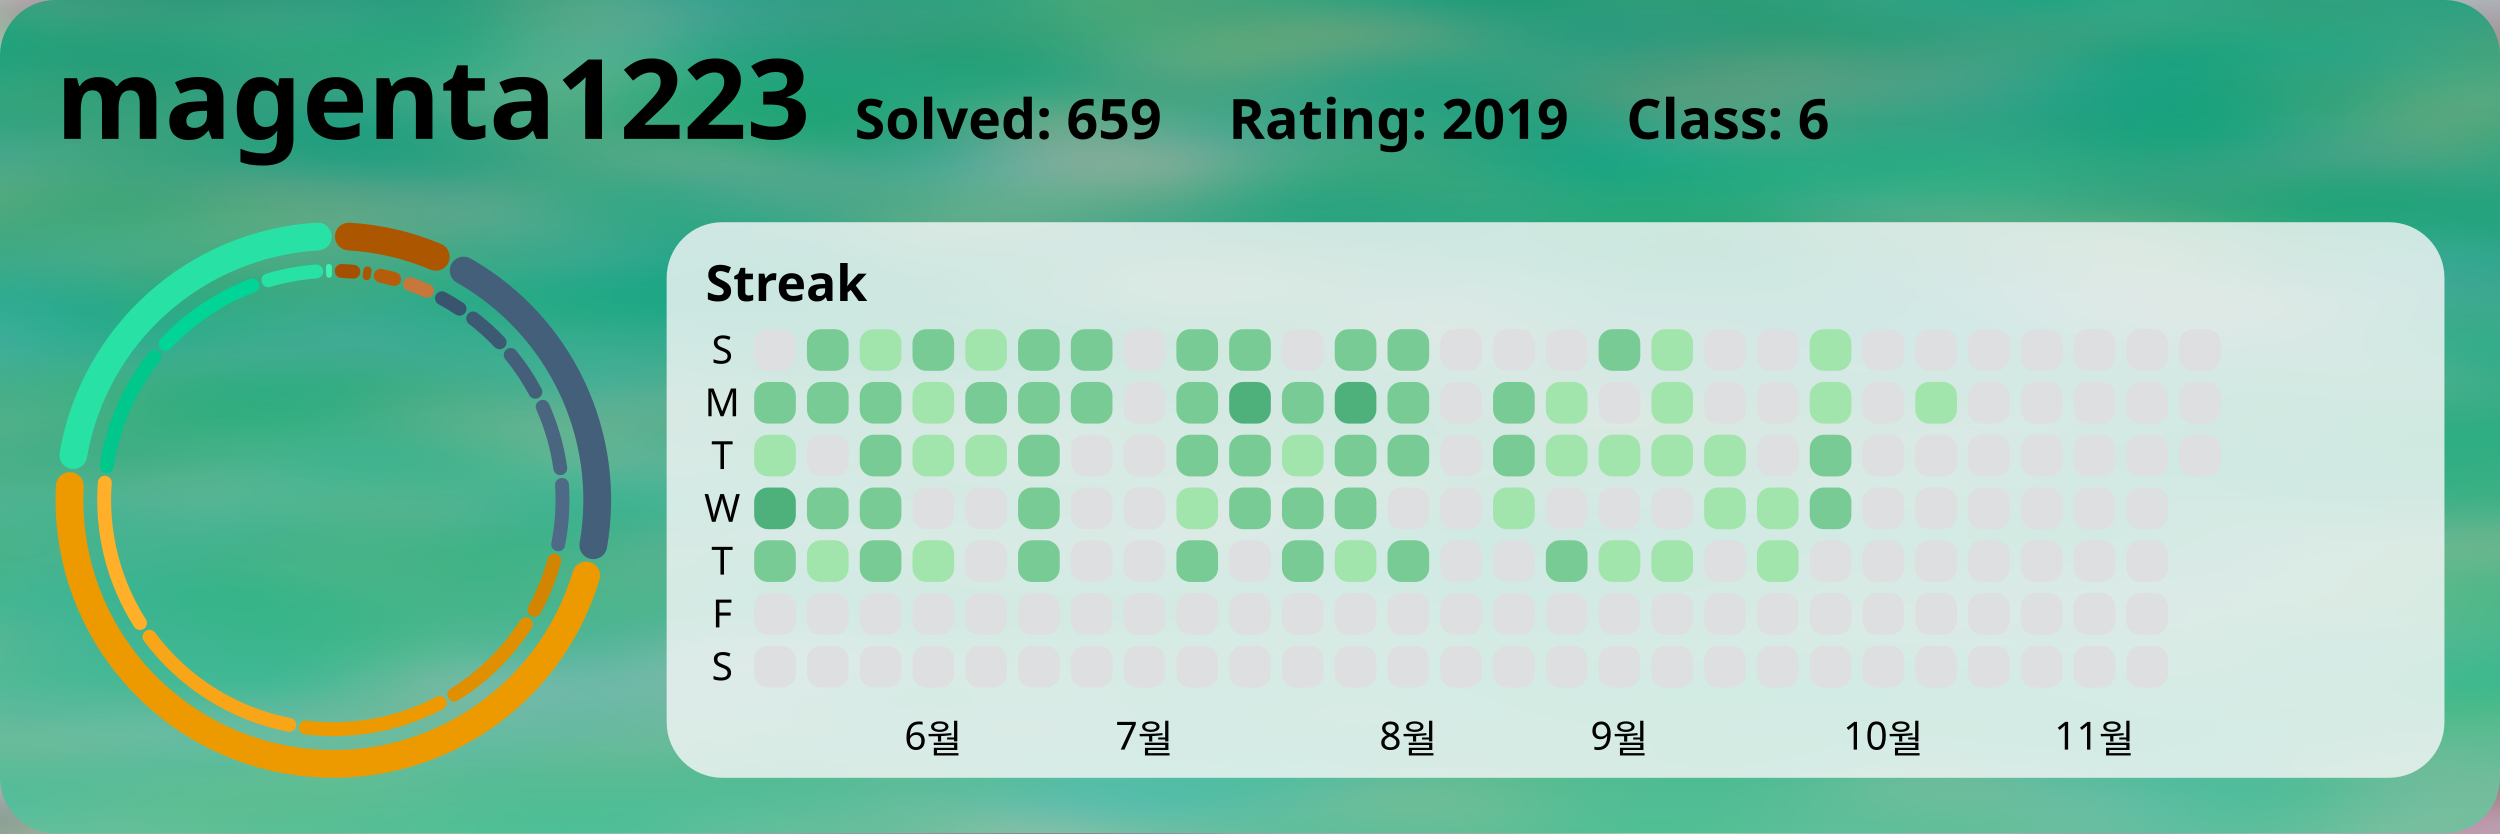
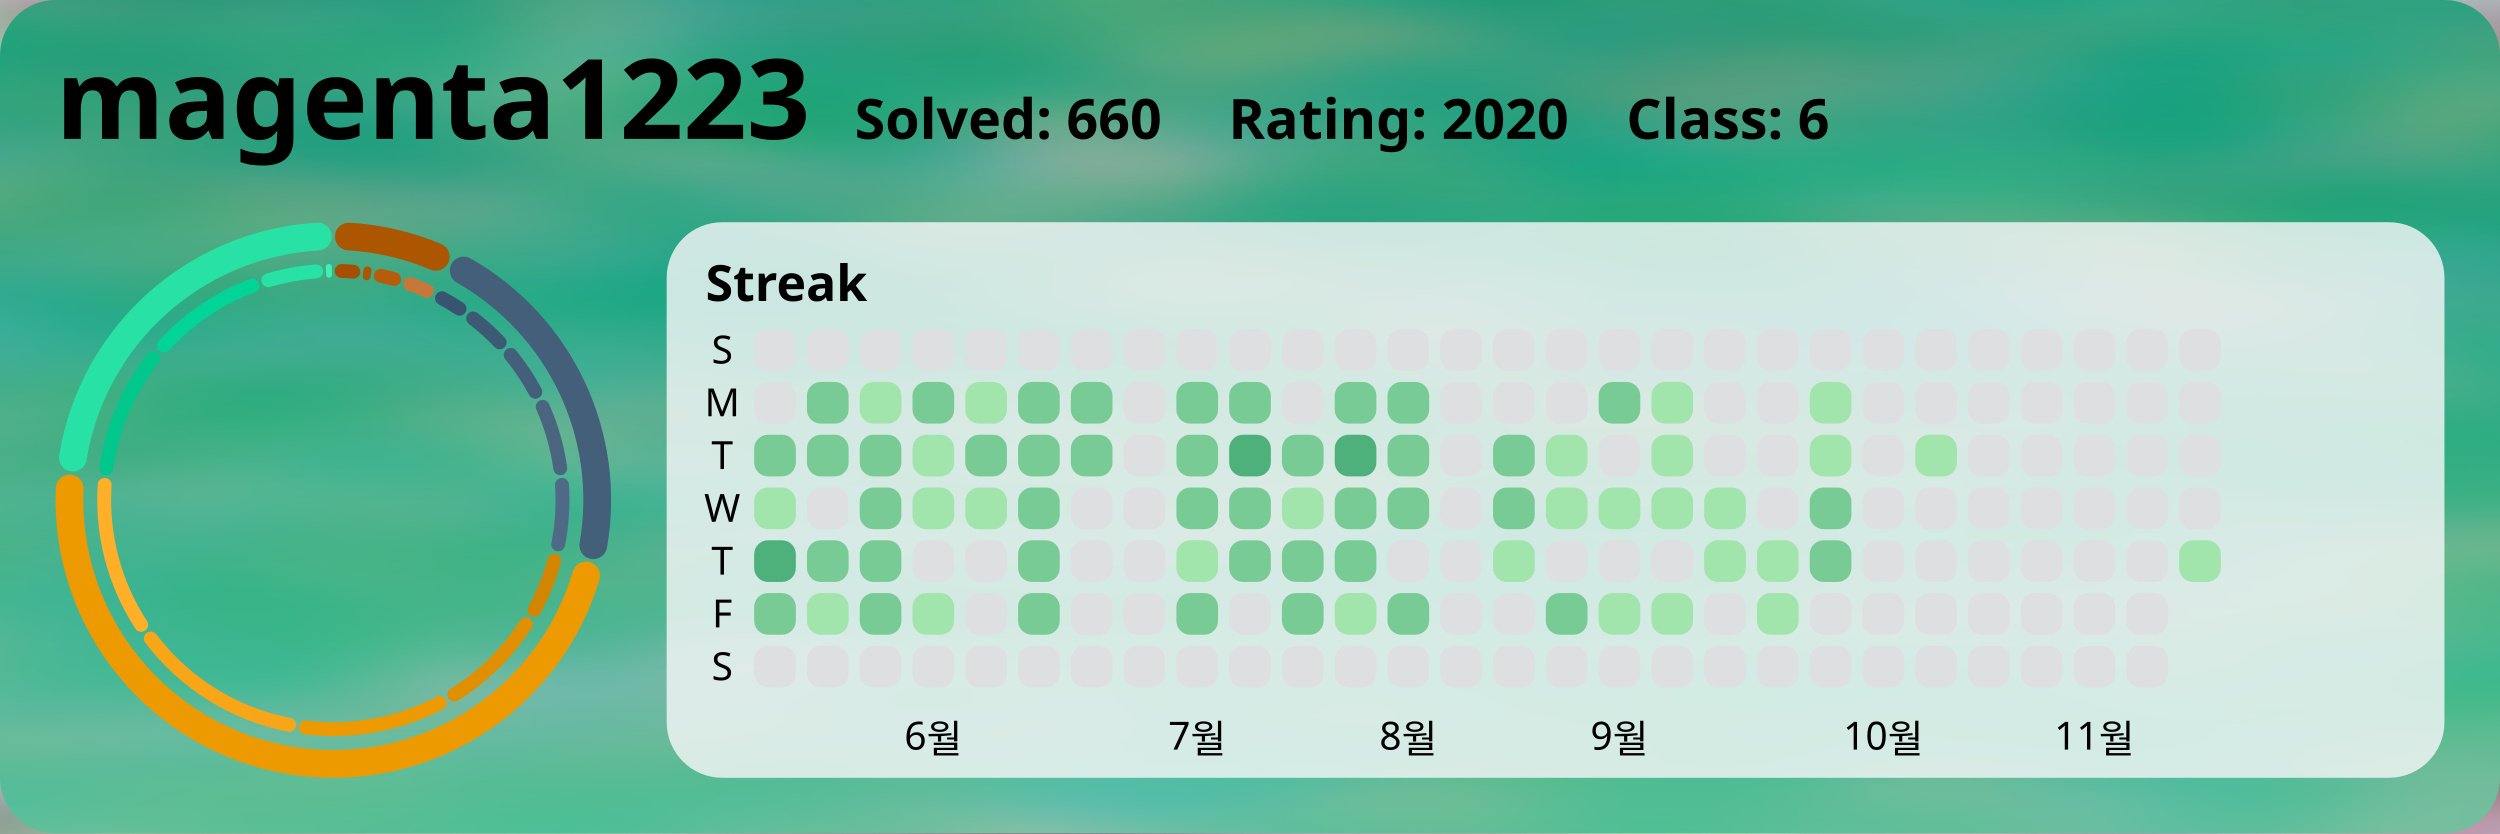
<svg xmlns="http://www.w3.org/2000/svg" id="svg" width="2700" height="900">
  <defs>
    <linearGradient id="ffflux-gradient" gradientTransform="rotate(360, 0.5, 0.5)" x1="50%" y1="0%" x2="50%" y2="100%">
      <stop id="stop1" stop-color="#00C78B" stop-opacity="1" offset="0%" />
      <stop id="stop2" stop-color="#51FDBD" stop-opacity="1" offset="100%" />
    </linearGradient>
    <filter id="ffflux-filter" x="-20%" y="-20%" width="140%" height="140%" filterUnits="objectBoundingBox" primitiveUnits="userSpaceOnUse" color-interpolation-filters="sRGB">
      <feTurbulence type="fractalNoise" baseFrequency="0.002 0.007" numOctaves="2" seed="2" stitchTiles="stitch" x="0%" y="0%" width="100%" height="100%" result="turbulence" />
      <feGaussianBlur stdDeviation="0 0" x="0%" y="0%" width="100%" height="100%" in="turbulence" edgeMode="duplicate" result="blur" />
      <feBlend mode="screen" x="0%" y="0%" width="100%" height="100%" in="SourceGraphic" in2="blur" result="blend" />
      <feComponentTransfer>
        <feFuncR type="linear" slope="0.75" />
        <feFuncG type="linear" slope="0.75" />
        <feFuncB type="linear" slope="0.75" />
      </feComponentTransfer>
    </filter>
  </defs>
  <rect width="2700" height="900" fill="url(#ffflux-gradient)" filter="url(#ffflux-filter)" rx="60" ry="60" />
  <text x="60" y="150" style="font-size: 120px; color: black; font-family: &quot;Noto Sans&quot;, sans-serif; font-weight: bold;">magenta1223</text>
-   <text x="922.984" y="150" style="font-size: 60px; color: black; font-family: &quot;Noto Sans&quot;, sans-serif; font-weight: bold;">Solved: 659</text>
-   <text x="1326.672" y="150" style="font-size: 60px; color: black; font-family: &quot;Noto Sans&quot;, sans-serif; font-weight: bold;">Rating: 2019</text>
+   <text x="922.984" y="150" style="font-size: 60px; color: black; font-family: &quot;Noto Sans&quot;, sans-serif; font-weight: bold;">Solved: 660</text>
+   <text x="1326.672" y="150" style="font-size: 60px; color: black; font-family: &quot;Noto Sans&quot;, sans-serif; font-weight: bold;">Rating: 2020</text>
  <text x="1756.453" y="150" style="font-size: 60px; color: black; font-family: &quot;Noto Sans&quot;, sans-serif; font-weight: bold;">Class: 6</text>
  <g transform="translate(360,540)">
    <path d="M0,-255L0,-240Z" fill="#9D4900" />
    <path d="M1.528,-247.335A7.5,7.5,0,0,1,9.302,-254.83A255,255,0,0,1,22.275,-254.025A7.5,7.5,0,0,1,29.062,-245.627L29.062,-245.627A7.5,7.5,0,0,1,20.964,-239.083A240,240,0,0,0,8.754,-239.84A7.5,7.5,0,0,1,1.528,-247.335Z" fill="#A54F00" />
    <path d="M32.484,-248.375A4.444,4.444,0,1,1,41.272,-247.066L40.203,-240.898A4.295,4.295,0,0,1,31.71,-242.163Z" fill="#AD5600" />
    <path d="M43.745,-243.441A7.5,7.5,0,0,1,52.684,-249.498A255,255,0,0,1,67.677,-245.855A7.5,7.5,0,0,1,72.84,-236.371L72.84,-236.371A7.5,7.5,0,0,1,63.696,-231.393A240,240,0,0,0,49.585,-234.822A7.5,7.5,0,0,1,43.745,-243.441Z" fill="#B55D0A" />
    <path d="M75.754,-235.453A7.5,7.5,0,0,1,85.42,-240.267A255,255,0,0,1,104.251,-232.716A7.5,7.5,0,0,1,107.913,-222.558L107.913,-222.558A7.5,7.5,0,0,1,98.118,-219.027A240,240,0,0,0,80.396,-226.134A7.5,7.5,0,0,1,75.754,-235.453Z" fill="#C67739" />
    <path d="M110.654,-221.207A7.5,7.5,0,0,1,120.939,-224.496A255,255,0,0,1,140.439,-212.842A7.5,7.5,0,0,1,142.414,-202.226L142.414,-202.226A7.5,7.5,0,0,1,132.178,-200.322A240,240,0,0,0,113.825,-211.291A7.5,7.5,0,0,1,110.654,-221.207Z" fill="#38546E" />
    <path d="M144.901,-200.451A7.5,7.5,0,0,1,155.583,-202.037A255,255,0,0,1,185.058,-175.438A7.5,7.5,0,0,1,184.573,-164.65L184.573,-164.65A7.5,7.5,0,0,1,174.173,-165.118A240,240,0,0,0,146.431,-190.153A7.5,7.5,0,0,1,144.901,-200.451Z" fill="#3D5A74" />
    <path d="M186.594,-162.357A7.5,7.5,0,0,1,197.356,-161.479A255,255,0,0,1,224.784,-120.404A7.5,7.5,0,0,1,221.471,-110.127L221.471,-110.127A7.5,7.5,0,0,1,211.562,-113.321A240,240,0,0,0,185.747,-151.981A7.5,7.5,0,0,1,186.594,-162.357Z" fill="#435F7A" />
    <path d="M222.814,-107.382A7.5,7.5,0,0,1,232.964,-103.696A255,255,0,0,1,252.541,-35.326A7.5,7.5,0,0,1,245.881,-26.826L245.881,-26.826A7.5,7.5,0,0,1,237.686,-33.248A240,240,0,0,0,219.26,-97.596A7.5,7.5,0,0,1,222.814,-107.382Z" fill="#496580" />
    <path d="M246.194,-23.786A7.5,7.5,0,0,1,254.445,-16.82A255,255,0,0,1,250.181,49.342A7.5,7.5,0,0,1,241.104,55.191L241.104,55.191A7.5,7.5,0,0,1,235.464,46.439A240,240,0,0,0,239.477,-15.831A7.5,7.5,0,0,1,246.194,-23.786Z" fill="#4E6A86" />
    <path d="M240.404,58.165A7.5,7.5,0,0,1,245.918,67.45A255,255,0,0,1,223.805,122.215A7.5,7.5,0,0,1,213.39,125.067L213.39,125.067A7.5,7.5,0,0,1,210.64,115.026A240,240,0,0,0,231.452,63.482A7.5,7.5,0,0,1,240.404,58.165Z" fill="#D28500" />
    <path d="M211.829,127.694A7.5,7.5,0,0,1,214.299,138.206A255,255,0,0,1,134.611,216.575A7.5,7.5,0,0,1,124.142,213.93L124.142,213.93A7.5,7.5,0,0,1,126.693,203.836A240,240,0,0,0,201.693,130.076A7.5,7.5,0,0,1,211.829,127.694Z" fill="#DF8F00" />
    <path d="M121.489,215.447A7.5,7.5,0,0,1,118.464,225.813A255,255,0,0,1,-30.738,253.141A7.5,7.5,0,0,1,-37.241,244.52L-37.241,244.52A7.5,7.5,0,0,1,-28.929,238.25A240,240,0,0,0,111.495,212.53A7.5,7.5,0,0,1,121.489,215.447Z" fill="#EC9A00" />
-     <path d="M-40.259,244.042A7.5,7.5,0,0,1,-49.111,250.226A255,255,0,0,1,-204.605,152.19A7.5,7.5,0,0,1,-202.841,141.537L-202.841,141.537A7.5,7.5,0,0,1,-192.569,143.238A240,240,0,0,0,-46.222,235.507A7.5,7.5,0,0,1,-40.259,244.042Z" fill="#F9A518" />
-     <path d="M-204.574,139.02A7.5,7.5,0,0,1,-215.156,136.869A255,255,0,0,1,-254.273,-19.246A7.5,7.5,0,0,1,-245.956,-26.133L-245.956,-26.133A7.5,7.5,0,0,1,-239.315,-18.114A240,240,0,0,0,-202.5,128.817A7.5,7.5,0,0,1,-204.574,139.02Z" fill="#FFB028" />
-     <path d="M-245.614,-29.169A7.5,7.5,0,0,1,-252.193,-37.732A255,255,0,0,1,-198.887,-159.59A7.5,7.5,0,0,1,-188.133,-160.571L-188.133,-160.571A7.5,7.5,0,0,1,-187.188,-150.203A240,240,0,0,0,-237.358,-35.512A7.5,7.5,0,0,1,-245.614,-29.169Z" fill="#00C78B" />
-     <path d="M-186.135,-162.883A7.5,7.5,0,0,1,-186.723,-173.665A255,255,0,0,1,-89.986,-238.595A7.5,7.5,0,0,1,-80.23,-233.966L-80.23,-233.966A7.5,7.5,0,0,1,-84.693,-224.56A240,240,0,0,0,-175.739,-163.45A7.5,7.5,0,0,1,-186.135,-162.883Z" fill="#00D497" />
+     <path d="M-40.259,244.042A7.5,7.5,0,0,1,-49.111,250.226A255,255,0,0,1,-203.145,154.134A7.5,7.5,0,0,1,-201.482,143.464L-201.482,143.464A7.5,7.5,0,0,1,-191.195,145.067A240,240,0,0,0,-46.222,235.507A7.5,7.5,0,0,1,-40.259,244.042Z" fill="#F9A518" />
+     <path d="M-203.239,140.964A7.5,7.5,0,0,1,-213.841,138.914A255,255,0,0,1,-254.445,-16.82A7.5,7.5,0,0,1,-246.194,-23.786L-246.194,-23.786A7.5,7.5,0,0,1,-239.477,-15.831A240,240,0,0,0,-201.262,130.742A7.5,7.5,0,0,1,-203.239,140.964Z" fill="#FFB028" />
+     <path d="M-245.881,-26.826A7.5,7.5,0,0,1,-252.541,-35.326A255,255,0,0,1,-200.399,-157.687A7.5,7.5,0,0,1,-189.655,-158.77L-189.655,-158.77A7.5,7.5,0,0,1,-188.611,-148.411A240,240,0,0,0,-237.686,-33.248A7.5,7.5,0,0,1,-245.881,-26.826Z" fill="#00C78B" />
+     <path d="M-187.679,-161.101A7.5,7.5,0,0,1,-188.37,-171.877A255,255,0,0,1,-89.986,-238.595A7.5,7.5,0,0,1,-80.23,-233.966L-80.23,-233.966A7.5,7.5,0,0,1,-84.693,-224.56A240,240,0,0,0,-177.289,-161.767A7.5,7.5,0,0,1,-187.679,-161.101Z" fill="#00D497" />
    <path d="M-77.334,-234.94A7.5,7.5,0,0,1,-72.352,-244.52A255,255,0,0,1,-19.011,-254.29A7.5,7.5,0,0,1,-10.957,-247.097L-10.957,-247.097A7.5,7.5,0,0,1,-17.893,-239.332A240,240,0,0,0,-68.096,-230.137A7.5,7.5,0,0,1,-77.334,-234.94Z" fill="#27E2A4" />
    <path d="M-8.069,-251.558A3.272,3.272,0,1,1,-1.528,-251.682L-1.528,-243.063A3.108,3.108,0,0,1,-7.741,-242.945Z" fill="#3EF0B1" />
    <path d="M0,-255L0,-240Z" fill="#51FDBD" />
    <path d="M0,-255L0,-240Z" fill="#009EE5" />
    <path d="M0,-255L0,-240Z" fill="#00A9F0" />
    <path d="M0,-255L0,-240Z" fill="#00B4FC" />
    <path d="M0,-255L0,-240Z" fill="#2BBFFF" />
    <path d="M0,-255L0,-240Z" fill="#41CAFF" />
    <path d="M0,-255L0,-240Z" fill="#E0004C" />
    <path d="M0,-255L0,-240Z" fill="#EA0053" />
    <path d="M0,-255L0,-240Z" fill="#F5005A" />
    <path d="M0,-255L0,-240Z" fill="#FF0062" />
    <path d="M0,-255L0,-240Z" fill="#CE3D38" />
    <path d="M1.761,-284.507A15,15,0,0,1,17.643,-299.481A300,300,0,0,1,116.496,-276.457A15,15,0,0,1,124.128,-256.007L124.128,-256.007A15,15,0,0,1,104.846,-248.812A270,270,0,0,0,15.879,-269.533A15,15,0,0,1,1.761,-284.507Z" fill="#AD5600" />
    <path d="M127.287,-254.451A15,15,0,0,1,148.151,-260.866A300,300,0,0,1,295.555,51.454A15,15,0,0,1,277.34,63.482L277.34,63.482A15,15,0,0,1,265.999,46.308A270,270,0,0,0,133.336,-234.78A15,15,0,0,1,127.287,-254.451Z" fill="#435F7A" />
-     <path d="M276.532,66.91A15,15,0,0,1,287.468,85.801A300,300,0,0,1,-299.576,-15.948A15,15,0,0,1,-282.92,-30.056L-282.92,-30.056A15,15,0,0,1,-269.618,-14.353A270,270,0,0,0,258.722,77.221A15,15,0,0,1,276.532,66.91Z" fill="#EC9A00" />
-     <path d="M-282.526,-33.557A15,15,0,0,1,-295.631,-51.013A300,300,0,0,1,-17.643,-299.481A15,15,0,0,1,-1.761,-284.507L-1.761,-284.507A15,15,0,0,1,-15.879,-269.533A270,270,0,0,0,-266.068,-45.912A15,15,0,0,1,-282.526,-33.557Z" fill="#27E2A4" />
+     <path d="M276.532,66.91A15,15,0,0,1,287.468,85.801A300,300,0,0,1,-299.714,-13.091A15,15,0,0,1,-283.194,-27.358L-283.194,-27.358A15,15,0,0,1,-269.743,-11.782A270,270,0,0,0,258.722,77.221A15,15,0,0,1,276.532,66.91Z" fill="#EC9A00" />
+     <path d="M-282.833,-30.861A15,15,0,0,1,-296.104,-48.192A300,300,0,0,1,-17.643,-299.481A15,15,0,0,1,-1.761,-284.507L-1.761,-284.507A15,15,0,0,1,-15.879,-269.533A270,270,0,0,0,-266.493,-43.373A15,15,0,0,1,-282.833,-30.861Z" fill="#27E2A4" />
    <path d="M0,-300L0,-270Z" fill="#00B4FC" />
    <path d="M0,-300L0,-270Z" fill="#F5005A" />
  </g>
  <rect transform="translate(720,240)" width="1920" height="600" rx="60" ry="60" style="fill: rgb(247, 248, 249); opacity: 0.8;" />
  <text transform="translate(720,240)" x="42" y="66" style="dominant-baseline: middle; font-size: 54px; color: black; font-family: &quot;Noto Sans&quot;, sans-serif; font-weight: bold;">Streak</text>
  <g transform="translate(780,378)">
    <text x="0" y="0" style="text-anchor: middle; dominant-baseline: middle; font-size: 42px; color: black; font-family: &quot;Noto Sans&quot;, sans-serif;">S</text>
    <text x="0" y="57" style="text-anchor: middle; dominant-baseline: middle; font-size: 42px; color: black; font-family: &quot;Noto Sans&quot;, sans-serif;">M</text>
    <text x="0" y="114" style="text-anchor: middle; dominant-baseline: middle; font-size: 42px; color: black; font-family: &quot;Noto Sans&quot;, sans-serif;">T</text>
    <text x="0" y="171" style="text-anchor: middle; dominant-baseline: middle; font-size: 42px; color: black; font-family: &quot;Noto Sans&quot;, sans-serif;">W</text>
    <text x="0" y="228" style="text-anchor: middle; dominant-baseline: middle; font-size: 42px; color: black; font-family: &quot;Noto Sans&quot;, sans-serif;">T</text>
    <text x="0" y="285" style="text-anchor: middle; dominant-baseline: middle; font-size: 42px; color: black; font-family: &quot;Noto Sans&quot;, sans-serif;">F</text>
    <text x="0" y="342" style="text-anchor: middle; dominant-baseline: middle; font-size: 42px; color: black; font-family: &quot;Noto Sans&quot;, sans-serif;">S</text>
    <rect rx="15" ry="15" width="45" height="45" fill="#DDDFE0" x="34.5" y="-22.5" />
-     <rect rx="15" ry="15" width="45" height="45" fill="#78CB94" x="34.5" y="34.5" />
-     <rect rx="15" ry="15" width="45" height="45" fill="#A1E4AC" x="34.5" y="91.5" />
-     <rect rx="15" ry="15" width="45" height="45" fill="#4EB17C" x="34.5" y="148.5" />
-     <rect rx="15" ry="15" width="45" height="45" fill="#78CB94" x="34.5" y="205.5" />
-     <rect rx="15" ry="15" width="45" height="45" fill="#DDDFE0" x="34.5" y="262.5" />
+     <rect rx="15" ry="15" width="45" height="45" fill="#DDDFE0" x="34.5" y="34.5" />
+     <rect rx="15" ry="15" width="45" height="45" fill="#78CB94" x="34.5" y="91.5" />
+     <rect rx="15" ry="15" width="45" height="45" fill="#A1E4AC" x="34.5" y="148.5" />
+     <rect rx="15" ry="15" width="45" height="45" fill="#4EB17C" x="34.5" y="205.5" />
+     <rect rx="15" ry="15" width="45" height="45" fill="#78CB94" x="34.5" y="262.5" />
    <rect rx="15" ry="15" width="45" height="45" fill="#DDDFE0" x="34.5" y="319.5" />
-     <rect rx="15" ry="15" width="45" height="45" fill="#78CB94" x="91.5" y="-22.5" />
+     <rect rx="15" ry="15" width="45" height="45" fill="#DDDFE0" x="91.5" y="-22.5" />
    <rect rx="15" ry="15" width="45" height="45" fill="#78CB94" x="91.5" y="34.5" />
-     <rect rx="15" ry="15" width="45" height="45" fill="#DDDFE0" x="91.5" y="91.5" />
-     <rect rx="15" ry="15" width="45" height="45" fill="#78CB94" x="91.5" y="148.5" />
-     <rect rx="15" ry="15" width="45" height="45" fill="#A1E4AC" x="91.5" y="205.5" />
-     <rect rx="15" ry="15" width="45" height="45" fill="#DDDFE0" x="91.5" y="262.5" />
+     <rect rx="15" ry="15" width="45" height="45" fill="#78CB94" x="91.5" y="91.5" />
+     <rect rx="15" ry="15" width="45" height="45" fill="#DDDFE0" x="91.5" y="148.5" />
+     <rect rx="15" ry="15" width="45" height="45" fill="#78CB94" x="91.5" y="205.5" />
+     <rect rx="15" ry="15" width="45" height="45" fill="#A1E4AC" x="91.5" y="262.5" />
    <rect rx="15" ry="15" width="45" height="45" fill="#DDDFE0" x="91.5" y="319.5" />
-     <rect rx="15" ry="15" width="45" height="45" fill="#A1E4AC" x="148.5" y="-22.5" />
-     <rect rx="15" ry="15" width="45" height="45" fill="#78CB94" x="148.5" y="34.5" />
+     <rect rx="15" ry="15" width="45" height="45" fill="#DDDFE0" x="148.5" y="-22.5" />
+     <rect rx="15" ry="15" width="45" height="45" fill="#A1E4AC" x="148.5" y="34.5" />
    <rect rx="15" ry="15" width="45" height="45" fill="#78CB94" x="148.5" y="91.5" />
    <rect rx="15" ry="15" width="45" height="45" fill="#78CB94" x="148.5" y="148.5" />
    <rect rx="15" ry="15" width="45" height="45" fill="#78CB94" x="148.5" y="205.5" />
-     <rect rx="15" ry="15" width="45" height="45" fill="#DDDFE0" x="148.5" y="262.5" />
+     <rect rx="15" ry="15" width="45" height="45" fill="#78CB94" x="148.5" y="262.5" />
    <rect rx="15" ry="15" width="45" height="45" fill="#DDDFE0" x="148.5" y="319.5" />
-     <rect rx="15" ry="15" width="45" height="45" fill="#78CB94" x="205.5" y="-22.5" />
-     <rect rx="15" ry="15" width="45" height="45" fill="#A1E4AC" x="205.5" y="34.5" />
+     <rect rx="15" ry="15" width="45" height="45" fill="#DDDFE0" x="205.5" y="-22.5" />
+     <rect rx="15" ry="15" width="45" height="45" fill="#78CB94" x="205.5" y="34.5" />
    <rect rx="15" ry="15" width="45" height="45" fill="#A1E4AC" x="205.5" y="91.5" />
-     <rect rx="15" ry="15" width="45" height="45" fill="#DDDFE0" x="205.5" y="148.5" />
-     <rect rx="15" ry="15" width="45" height="45" fill="#A1E4AC" x="205.5" y="205.5" />
-     <rect rx="15" ry="15" width="45" height="45" fill="#DDDFE0" x="205.5" y="262.5" />
+     <rect rx="15" ry="15" width="45" height="45" fill="#A1E4AC" x="205.5" y="148.5" />
+     <rect rx="15" ry="15" width="45" height="45" fill="#DDDFE0" x="205.5" y="205.5" />
+     <rect rx="15" ry="15" width="45" height="45" fill="#A1E4AC" x="205.5" y="262.5" />
    <rect rx="15" ry="15" width="45" height="45" fill="#DDDFE0" x="205.5" y="319.5" />
    <text x="228" y="399" style="text-anchor: middle; dominant-baseline: hanging; font-size: 42px; color: black; font-family: &quot;Noto Sans&quot;, sans-serif;">6월</text>
-     <rect rx="15" ry="15" width="45" height="45" fill="#A1E4AC" x="262.5" y="-22.5" />
-     <rect rx="15" ry="15" width="45" height="45" fill="#78CB94" x="262.5" y="34.5" />
-     <rect rx="15" ry="15" width="45" height="45" fill="#A1E4AC" x="262.5" y="91.5" />
-     <rect rx="15" ry="15" width="45" height="45" fill="#DDDFE0" x="262.5" y="148.5" />
+     <rect rx="15" ry="15" width="45" height="45" fill="#DDDFE0" x="262.5" y="-22.5" />
+     <rect rx="15" ry="15" width="45" height="45" fill="#A1E4AC" x="262.5" y="34.5" />
+     <rect rx="15" ry="15" width="45" height="45" fill="#78CB94" x="262.5" y="91.5" />
+     <rect rx="15" ry="15" width="45" height="45" fill="#A1E4AC" x="262.5" y="148.5" />
    <rect rx="15" ry="15" width="45" height="45" fill="#DDDFE0" x="262.5" y="205.5" />
    <rect rx="15" ry="15" width="45" height="45" fill="#DDDFE0" x="262.5" y="262.5" />
    <rect rx="15" ry="15" width="45" height="45" fill="#DDDFE0" x="262.5" y="319.5" />
-     <rect rx="15" ry="15" width="45" height="45" fill="#78CB94" x="319.5" y="-22.5" />
+     <rect rx="15" ry="15" width="45" height="45" fill="#DDDFE0" x="319.5" y="-22.5" />
    <rect rx="15" ry="15" width="45" height="45" fill="#78CB94" x="319.5" y="34.5" />
    <rect rx="15" ry="15" width="45" height="45" fill="#78CB94" x="319.5" y="91.5" />
    <rect rx="15" ry="15" width="45" height="45" fill="#78CB94" x="319.5" y="148.5" />
    <rect rx="15" ry="15" width="45" height="45" fill="#78CB94" x="319.5" y="205.5" />
-     <rect rx="15" ry="15" width="45" height="45" fill="#DDDFE0" x="319.5" y="262.5" />
+     <rect rx="15" ry="15" width="45" height="45" fill="#78CB94" x="319.5" y="262.5" />
    <rect rx="15" ry="15" width="45" height="45" fill="#DDDFE0" x="319.5" y="319.5" />
-     <rect rx="15" ry="15" width="45" height="45" fill="#78CB94" x="376.5" y="-22.5" />
+     <rect rx="15" ry="15" width="45" height="45" fill="#DDDFE0" x="376.5" y="-22.5" />
    <rect rx="15" ry="15" width="45" height="45" fill="#78CB94" x="376.5" y="34.5" />
-     <rect rx="15" ry="15" width="45" height="45" fill="#DDDFE0" x="376.5" y="91.5" />
+     <rect rx="15" ry="15" width="45" height="45" fill="#78CB94" x="376.5" y="91.5" />
    <rect rx="15" ry="15" width="45" height="45" fill="#DDDFE0" x="376.5" y="148.5" />
    <rect rx="15" ry="15" width="45" height="45" fill="#DDDFE0" x="376.5" y="205.5" />
    <rect rx="15" ry="15" width="45" height="45" fill="#DDDFE0" x="376.5" y="262.5" />
    <rect rx="15" ry="15" width="45" height="45" fill="#DDDFE0" x="376.5" y="319.5" />
    <rect rx="15" ry="15" width="45" height="45" fill="#DDDFE0" x="433.5" y="-22.5" />
    <rect rx="15" ry="15" width="45" height="45" fill="#DDDFE0" x="433.5" y="34.5" />
    <rect rx="15" ry="15" width="45" height="45" fill="#DDDFE0" x="433.5" y="91.5" />
    <rect rx="15" ry="15" width="45" height="45" fill="#DDDFE0" x="433.5" y="148.5" />
    <rect rx="15" ry="15" width="45" height="45" fill="#DDDFE0" x="433.5" y="205.5" />
    <rect rx="15" ry="15" width="45" height="45" fill="#DDDFE0" x="433.5" y="262.5" />
    <rect rx="15" ry="15" width="45" height="45" fill="#DDDFE0" x="433.5" y="319.5" />
-     <text x="456" y="399" style="text-anchor: middle; dominant-baseline: hanging; font-size: 42px; color: black; font-family: &quot;Noto Sans&quot;, sans-serif;">7월</text>
-     <rect rx="15" ry="15" width="45" height="45" fill="#78CB94" x="490.5" y="-22.5" />
+     <rect rx="15" ry="15" width="45" height="45" fill="#DDDFE0" x="490.5" y="-22.5" />
    <rect rx="15" ry="15" width="45" height="45" fill="#78CB94" x="490.5" y="34.5" />
    <rect rx="15" ry="15" width="45" height="45" fill="#78CB94" x="490.5" y="91.5" />
-     <rect rx="15" ry="15" width="45" height="45" fill="#A1E4AC" x="490.5" y="148.5" />
-     <rect rx="15" ry="15" width="45" height="45" fill="#78CB94" x="490.5" y="205.5" />
-     <rect rx="15" ry="15" width="45" height="45" fill="#DDDFE0" x="490.5" y="262.5" />
+     <rect rx="15" ry="15" width="45" height="45" fill="#78CB94" x="490.5" y="148.5" />
+     <rect rx="15" ry="15" width="45" height="45" fill="#A1E4AC" x="490.5" y="205.5" />
+     <rect rx="15" ry="15" width="45" height="45" fill="#78CB94" x="490.5" y="262.5" />
    <rect rx="15" ry="15" width="45" height="45" fill="#DDDFE0" x="490.5" y="319.5" />
-     <rect rx="15" ry="15" width="45" height="45" fill="#78CB94" x="547.5" y="-22.5" />
-     <rect rx="15" ry="15" width="45" height="45" fill="#4EB17C" x="547.5" y="34.5" />
-     <rect rx="15" ry="15" width="45" height="45" fill="#78CB94" x="547.5" y="91.5" />
+     <text x="513" y="399" style="text-anchor: middle; dominant-baseline: hanging; font-size: 42px; color: black; font-family: &quot;Noto Sans&quot;, sans-serif;">7월</text>
+     <rect rx="15" ry="15" width="45" height="45" fill="#DDDFE0" x="547.5" y="-22.5" />
+     <rect rx="15" ry="15" width="45" height="45" fill="#78CB94" x="547.5" y="34.5" />
+     <rect rx="15" ry="15" width="45" height="45" fill="#4EB17C" x="547.5" y="91.5" />
    <rect rx="15" ry="15" width="45" height="45" fill="#78CB94" x="547.5" y="148.5" />
-     <rect rx="15" ry="15" width="45" height="45" fill="#DDDFE0" x="547.5" y="205.5" />
+     <rect rx="15" ry="15" width="45" height="45" fill="#78CB94" x="547.5" y="205.5" />
    <rect rx="15" ry="15" width="45" height="45" fill="#DDDFE0" x="547.5" y="262.5" />
    <rect rx="15" ry="15" width="45" height="45" fill="#DDDFE0" x="547.5" y="319.5" />
    <rect rx="15" ry="15" width="45" height="45" fill="#DDDFE0" x="604.5" y="-22.5" />
-     <rect rx="15" ry="15" width="45" height="45" fill="#78CB94" x="604.5" y="34.5" />
-     <rect rx="15" ry="15" width="45" height="45" fill="#A1E4AC" x="604.5" y="91.5" />
-     <rect rx="15" ry="15" width="45" height="45" fill="#78CB94" x="604.5" y="148.5" />
+     <rect rx="15" ry="15" width="45" height="45" fill="#DDDFE0" x="604.5" y="34.5" />
+     <rect rx="15" ry="15" width="45" height="45" fill="#78CB94" x="604.5" y="91.5" />
+     <rect rx="15" ry="15" width="45" height="45" fill="#A1E4AC" x="604.5" y="148.5" />
    <rect rx="15" ry="15" width="45" height="45" fill="#78CB94" x="604.5" y="205.5" />
-     <rect rx="15" ry="15" width="45" height="45" fill="#DDDFE0" x="604.5" y="262.5" />
+     <rect rx="15" ry="15" width="45" height="45" fill="#78CB94" x="604.5" y="262.5" />
    <rect rx="15" ry="15" width="45" height="45" fill="#DDDFE0" x="604.5" y="319.5" />
-     <rect rx="15" ry="15" width="45" height="45" fill="#78CB94" x="661.5" y="-22.5" />
-     <rect rx="15" ry="15" width="45" height="45" fill="#4EB17C" x="661.5" y="34.5" />
-     <rect rx="15" ry="15" width="45" height="45" fill="#78CB94" x="661.5" y="91.5" />
+     <rect rx="15" ry="15" width="45" height="45" fill="#DDDFE0" x="661.5" y="-22.5" />
+     <rect rx="15" ry="15" width="45" height="45" fill="#78CB94" x="661.5" y="34.5" />
+     <rect rx="15" ry="15" width="45" height="45" fill="#4EB17C" x="661.5" y="91.5" />
    <rect rx="15" ry="15" width="45" height="45" fill="#78CB94" x="661.5" y="148.5" />
-     <rect rx="15" ry="15" width="45" height="45" fill="#A1E4AC" x="661.5" y="205.5" />
-     <rect rx="15" ry="15" width="45" height="45" fill="#DDDFE0" x="661.5" y="262.5" />
+     <rect rx="15" ry="15" width="45" height="45" fill="#78CB94" x="661.5" y="205.5" />
+     <rect rx="15" ry="15" width="45" height="45" fill="#A1E4AC" x="661.5" y="262.5" />
    <rect rx="15" ry="15" width="45" height="45" fill="#DDDFE0" x="661.5" y="319.5" />
-     <rect rx="15" ry="15" width="45" height="45" fill="#78CB94" x="718.5" y="-22.5" />
+     <rect rx="15" ry="15" width="45" height="45" fill="#DDDFE0" x="718.5" y="-22.5" />
    <rect rx="15" ry="15" width="45" height="45" fill="#78CB94" x="718.5" y="34.5" />
    <rect rx="15" ry="15" width="45" height="45" fill="#78CB94" x="718.5" y="91.5" />
-     <rect rx="15" ry="15" width="45" height="45" fill="#DDDFE0" x="718.5" y="148.5" />
-     <rect rx="15" ry="15" width="45" height="45" fill="#78CB94" x="718.5" y="205.5" />
-     <rect rx="15" ry="15" width="45" height="45" fill="#DDDFE0" x="718.5" y="262.5" />
+     <rect rx="15" ry="15" width="45" height="45" fill="#78CB94" x="718.5" y="148.5" />
+     <rect rx="15" ry="15" width="45" height="45" fill="#DDDFE0" x="718.5" y="205.5" />
+     <rect rx="15" ry="15" width="45" height="45" fill="#78CB94" x="718.5" y="262.5" />
    <rect rx="15" ry="15" width="45" height="45" fill="#DDDFE0" x="718.5" y="319.5" />
    <text x="741" y="399" style="text-anchor: middle; dominant-baseline: hanging; font-size: 42px; color: black; font-family: &quot;Noto Sans&quot;, sans-serif;">8월</text>
    <rect rx="15" ry="15" width="45" height="45" fill="#DDDFE0" x="775.5" y="-22.5" />
    <rect rx="15" ry="15" width="45" height="45" fill="#DDDFE0" x="775.5" y="34.5" />
    <rect rx="15" ry="15" width="45" height="45" fill="#DDDFE0" x="775.5" y="91.5" />
    <rect rx="15" ry="15" width="45" height="45" fill="#DDDFE0" x="775.5" y="148.5" />
    <rect rx="15" ry="15" width="45" height="45" fill="#DDDFE0" x="775.5" y="205.5" />
    <rect rx="15" ry="15" width="45" height="45" fill="#DDDFE0" x="775.5" y="262.5" />
    <rect rx="15" ry="15" width="45" height="45" fill="#DDDFE0" x="775.5" y="319.5" />
    <rect rx="15" ry="15" width="45" height="45" fill="#DDDFE0" x="832.5" y="-22.5" />
-     <rect rx="15" ry="15" width="45" height="45" fill="#78CB94" x="832.5" y="34.5" />
+     <rect rx="15" ry="15" width="45" height="45" fill="#DDDFE0" x="832.5" y="34.5" />
    <rect rx="15" ry="15" width="45" height="45" fill="#78CB94" x="832.5" y="91.5" />
-     <rect rx="15" ry="15" width="45" height="45" fill="#A1E4AC" x="832.5" y="148.5" />
-     <rect rx="15" ry="15" width="45" height="45" fill="#DDDFE0" x="832.5" y="205.5" />
+     <rect rx="15" ry="15" width="45" height="45" fill="#78CB94" x="832.5" y="148.5" />
+     <rect rx="15" ry="15" width="45" height="45" fill="#A1E4AC" x="832.5" y="205.5" />
    <rect rx="15" ry="15" width="45" height="45" fill="#DDDFE0" x="832.5" y="262.5" />
    <rect rx="15" ry="15" width="45" height="45" fill="#DDDFE0" x="832.5" y="319.5" />
    <rect rx="15" ry="15" width="45" height="45" fill="#DDDFE0" x="889.5" y="-22.5" />
-     <rect rx="15" ry="15" width="45" height="45" fill="#A1E4AC" x="889.5" y="34.5" />
+     <rect rx="15" ry="15" width="45" height="45" fill="#DDDFE0" x="889.5" y="34.5" />
    <rect rx="15" ry="15" width="45" height="45" fill="#A1E4AC" x="889.5" y="91.5" />
-     <rect rx="15" ry="15" width="45" height="45" fill="#DDDFE0" x="889.5" y="148.5" />
-     <rect rx="15" ry="15" width="45" height="45" fill="#78CB94" x="889.5" y="205.5" />
-     <rect rx="15" ry="15" width="45" height="45" fill="#DDDFE0" x="889.5" y="262.5" />
+     <rect rx="15" ry="15" width="45" height="45" fill="#A1E4AC" x="889.5" y="148.5" />
+     <rect rx="15" ry="15" width="45" height="45" fill="#DDDFE0" x="889.5" y="205.5" />
+     <rect rx="15" ry="15" width="45" height="45" fill="#78CB94" x="889.5" y="262.5" />
    <rect rx="15" ry="15" width="45" height="45" fill="#DDDFE0" x="889.5" y="319.5" />
-     <rect rx="15" ry="15" width="45" height="45" fill="#78CB94" x="946.5" y="-22.5" />
-     <rect rx="15" ry="15" width="45" height="45" fill="#DDDFE0" x="946.5" y="34.5" />
-     <rect rx="15" ry="15" width="45" height="45" fill="#A1E4AC" x="946.5" y="91.5" />
-     <rect rx="15" ry="15" width="45" height="45" fill="#DDDFE0" x="946.5" y="148.5" />
-     <rect rx="15" ry="15" width="45" height="45" fill="#A1E4AC" x="946.5" y="205.5" />
-     <rect rx="15" ry="15" width="45" height="45" fill="#DDDFE0" x="946.5" y="262.5" />
+     <rect rx="15" ry="15" width="45" height="45" fill="#DDDFE0" x="946.5" y="-22.5" />
+     <rect rx="15" ry="15" width="45" height="45" fill="#78CB94" x="946.5" y="34.5" />
+     <rect rx="15" ry="15" width="45" height="45" fill="#DDDFE0" x="946.5" y="91.5" />
+     <rect rx="15" ry="15" width="45" height="45" fill="#A1E4AC" x="946.5" y="148.5" />
+     <rect rx="15" ry="15" width="45" height="45" fill="#DDDFE0" x="946.5" y="205.5" />
+     <rect rx="15" ry="15" width="45" height="45" fill="#A1E4AC" x="946.5" y="262.5" />
    <rect rx="15" ry="15" width="45" height="45" fill="#DDDFE0" x="946.5" y="319.5" />
    <text x="969" y="399" style="text-anchor: middle; dominant-baseline: hanging; font-size: 42px; color: black; font-family: &quot;Noto Sans&quot;, sans-serif;">9월</text>
-     <rect rx="15" ry="15" width="45" height="45" fill="#A1E4AC" x="1003.5" y="-22.5" />
+     <rect rx="15" ry="15" width="45" height="45" fill="#DDDFE0" x="1003.5" y="-22.5" />
    <rect rx="15" ry="15" width="45" height="45" fill="#A1E4AC" x="1003.5" y="34.5" />
    <rect rx="15" ry="15" width="45" height="45" fill="#A1E4AC" x="1003.5" y="91.5" />
-     <rect rx="15" ry="15" width="45" height="45" fill="#DDDFE0" x="1003.5" y="148.5" />
-     <rect rx="15" ry="15" width="45" height="45" fill="#A1E4AC" x="1003.5" y="205.5" />
-     <rect rx="15" ry="15" width="45" height="45" fill="#DDDFE0" x="1003.5" y="262.5" />
+     <rect rx="15" ry="15" width="45" height="45" fill="#A1E4AC" x="1003.5" y="148.5" />
+     <rect rx="15" ry="15" width="45" height="45" fill="#DDDFE0" x="1003.5" y="205.5" />
+     <rect rx="15" ry="15" width="45" height="45" fill="#A1E4AC" x="1003.5" y="262.5" />
    <rect rx="15" ry="15" width="45" height="45" fill="#DDDFE0" x="1003.5" y="319.5" />
    <rect rx="15" ry="15" width="45" height="45" fill="#DDDFE0" x="1060.5" y="-22.5" />
    <rect rx="15" ry="15" width="45" height="45" fill="#DDDFE0" x="1060.5" y="34.5" />
-     <rect rx="15" ry="15" width="45" height="45" fill="#A1E4AC" x="1060.5" y="91.5" />
+     <rect rx="15" ry="15" width="45" height="45" fill="#DDDFE0" x="1060.5" y="91.5" />
    <rect rx="15" ry="15" width="45" height="45" fill="#A1E4AC" x="1060.5" y="148.5" />
-     <rect rx="15" ry="15" width="45" height="45" fill="#DDDFE0" x="1060.5" y="205.5" />
+     <rect rx="15" ry="15" width="45" height="45" fill="#A1E4AC" x="1060.5" y="205.5" />
    <rect rx="15" ry="15" width="45" height="45" fill="#DDDFE0" x="1060.5" y="262.5" />
    <rect rx="15" ry="15" width="45" height="45" fill="#DDDFE0" x="1060.5" y="319.5" />
    <rect rx="15" ry="15" width="45" height="45" fill="#DDDFE0" x="1117.5" y="-22.5" />
    <rect rx="15" ry="15" width="45" height="45" fill="#DDDFE0" x="1117.5" y="34.5" />
    <rect rx="15" ry="15" width="45" height="45" fill="#DDDFE0" x="1117.5" y="91.5" />
-     <rect rx="15" ry="15" width="45" height="45" fill="#A1E4AC" x="1117.5" y="148.5" />
+     <rect rx="15" ry="15" width="45" height="45" fill="#DDDFE0" x="1117.5" y="148.5" />
    <rect rx="15" ry="15" width="45" height="45" fill="#A1E4AC" x="1117.5" y="205.5" />
-     <rect rx="15" ry="15" width="45" height="45" fill="#DDDFE0" x="1117.5" y="262.5" />
+     <rect rx="15" ry="15" width="45" height="45" fill="#A1E4AC" x="1117.5" y="262.5" />
    <rect rx="15" ry="15" width="45" height="45" fill="#DDDFE0" x="1117.5" y="319.5" />
-     <rect rx="15" ry="15" width="45" height="45" fill="#A1E4AC" x="1174.5" y="-22.5" />
+     <rect rx="15" ry="15" width="45" height="45" fill="#DDDFE0" x="1174.5" y="-22.5" />
    <rect rx="15" ry="15" width="45" height="45" fill="#A1E4AC" x="1174.5" y="34.5" />
-     <rect rx="15" ry="15" width="45" height="45" fill="#78CB94" x="1174.5" y="91.5" />
+     <rect rx="15" ry="15" width="45" height="45" fill="#A1E4AC" x="1174.5" y="91.5" />
    <rect rx="15" ry="15" width="45" height="45" fill="#78CB94" x="1174.5" y="148.5" />
-     <rect rx="15" ry="15" width="45" height="45" fill="#DDDFE0" x="1174.5" y="205.5" />
+     <rect rx="15" ry="15" width="45" height="45" fill="#78CB94" x="1174.5" y="205.5" />
    <rect rx="15" ry="15" width="45" height="45" fill="#DDDFE0" x="1174.5" y="262.5" />
    <rect rx="15" ry="15" width="45" height="45" fill="#DDDFE0" x="1174.5" y="319.5" />
    <rect rx="15" ry="15" width="45" height="45" fill="#DDDFE0" x="1231.5" y="-22.5" />
    <rect rx="15" ry="15" width="45" height="45" fill="#DDDFE0" x="1231.5" y="34.5" />
    <rect rx="15" ry="15" width="45" height="45" fill="#DDDFE0" x="1231.5" y="91.5" />
    <rect rx="15" ry="15" width="45" height="45" fill="#DDDFE0" x="1231.5" y="148.5" />
    <rect rx="15" ry="15" width="45" height="45" fill="#DDDFE0" x="1231.5" y="205.5" />
    <rect rx="15" ry="15" width="45" height="45" fill="#DDDFE0" x="1231.5" y="262.5" />
    <rect rx="15" ry="15" width="45" height="45" fill="#DDDFE0" x="1231.5" y="319.5" />
    <text x="1254" y="399" style="text-anchor: middle; dominant-baseline: hanging; font-size: 42px; color: black; font-family: &quot;Noto Sans&quot;, sans-serif;">10월</text>
    <rect rx="15" ry="15" width="45" height="45" fill="#DDDFE0" x="1288.5" y="-22.5" />
-     <rect rx="15" ry="15" width="45" height="45" fill="#A1E4AC" x="1288.5" y="34.5" />
-     <rect rx="15" ry="15" width="45" height="45" fill="#DDDFE0" x="1288.5" y="91.5" />
+     <rect rx="15" ry="15" width="45" height="45" fill="#DDDFE0" x="1288.5" y="34.5" />
+     <rect rx="15" ry="15" width="45" height="45" fill="#A1E4AC" x="1288.5" y="91.5" />
    <rect rx="15" ry="15" width="45" height="45" fill="#DDDFE0" x="1288.5" y="148.5" />
    <rect rx="15" ry="15" width="45" height="45" fill="#DDDFE0" x="1288.5" y="205.5" />
    <rect rx="15" ry="15" width="45" height="45" fill="#DDDFE0" x="1288.5" y="262.5" />
    <rect rx="15" ry="15" width="45" height="45" fill="#DDDFE0" x="1288.5" y="319.5" />
    <rect rx="15" ry="15" width="45" height="45" fill="#DDDFE0" x="1345.5" y="-22.5" />
    <rect rx="15" ry="15" width="45" height="45" fill="#DDDFE0" x="1345.5" y="34.5" />
    <rect rx="15" ry="15" width="45" height="45" fill="#DDDFE0" x="1345.5" y="91.5" />
    <rect rx="15" ry="15" width="45" height="45" fill="#DDDFE0" x="1345.5" y="148.5" />
    <rect rx="15" ry="15" width="45" height="45" fill="#DDDFE0" x="1345.5" y="205.5" />
    <rect rx="15" ry="15" width="45" height="45" fill="#DDDFE0" x="1345.5" y="262.5" />
    <rect rx="15" ry="15" width="45" height="45" fill="#DDDFE0" x="1345.5" y="319.5" />
    <rect rx="15" ry="15" width="45" height="45" fill="#DDDFE0" x="1402.5" y="-22.5" />
    <rect rx="15" ry="15" width="45" height="45" fill="#DDDFE0" x="1402.5" y="34.5" />
    <rect rx="15" ry="15" width="45" height="45" fill="#DDDFE0" x="1402.5" y="91.5" />
    <rect rx="15" ry="15" width="45" height="45" fill="#DDDFE0" x="1402.5" y="148.5" />
    <rect rx="15" ry="15" width="45" height="45" fill="#DDDFE0" x="1402.5" y="205.5" />
    <rect rx="15" ry="15" width="45" height="45" fill="#DDDFE0" x="1402.5" y="262.5" />
    <rect rx="15" ry="15" width="45" height="45" fill="#DDDFE0" x="1402.5" y="319.5" />
    <rect rx="15" ry="15" width="45" height="45" fill="#DDDFE0" x="1459.5" y="-22.5" />
    <rect rx="15" ry="15" width="45" height="45" fill="#DDDFE0" x="1459.5" y="34.5" />
    <rect rx="15" ry="15" width="45" height="45" fill="#DDDFE0" x="1459.5" y="91.5" />
    <rect rx="15" ry="15" width="45" height="45" fill="#DDDFE0" x="1459.5" y="148.5" />
    <rect rx="15" ry="15" width="45" height="45" fill="#DDDFE0" x="1459.5" y="205.5" />
    <rect rx="15" ry="15" width="45" height="45" fill="#DDDFE0" x="1459.5" y="262.5" />
    <rect rx="15" ry="15" width="45" height="45" fill="#DDDFE0" x="1459.5" y="319.5" />
    <text x="1482" y="399" style="text-anchor: middle; dominant-baseline: hanging; font-size: 42px; color: black; font-family: &quot;Noto Sans&quot;, sans-serif;">11월</text>
    <rect rx="15" ry="15" width="45" height="45" fill="#DDDFE0" x="1516.5" y="-22.5" />
    <rect rx="15" ry="15" width="45" height="45" fill="#DDDFE0" x="1516.5" y="34.5" />
    <rect rx="15" ry="15" width="45" height="45" fill="#DDDFE0" x="1516.5" y="91.5" />
    <rect rx="15" ry="15" width="45" height="45" fill="#DDDFE0" x="1516.5" y="148.5" />
    <rect rx="15" ry="15" width="45" height="45" fill="#DDDFE0" x="1516.5" y="205.5" />
    <rect rx="15" ry="15" width="45" height="45" fill="#DDDFE0" x="1516.5" y="262.5" />
    <rect rx="15" ry="15" width="45" height="45" fill="#DDDFE0" x="1516.5" y="319.5" />
    <rect rx="15" ry="15" width="45" height="45" fill="#DDDFE0" x="1573.5" y="-22.5" />
    <rect rx="15" ry="15" width="45" height="45" fill="#DDDFE0" x="1573.5" y="34.5" />
    <rect rx="15" ry="15" width="45" height="45" fill="#DDDFE0" x="1573.5" y="91.5" />
+     <rect rx="15" ry="15" width="45" height="45" fill="#DDDFE0" x="1573.5" y="148.5" />
+     <rect rx="15" ry="15" width="45" height="45" fill="#A1E4AC" x="1573.5" y="205.5" />
  </g>
</svg>
